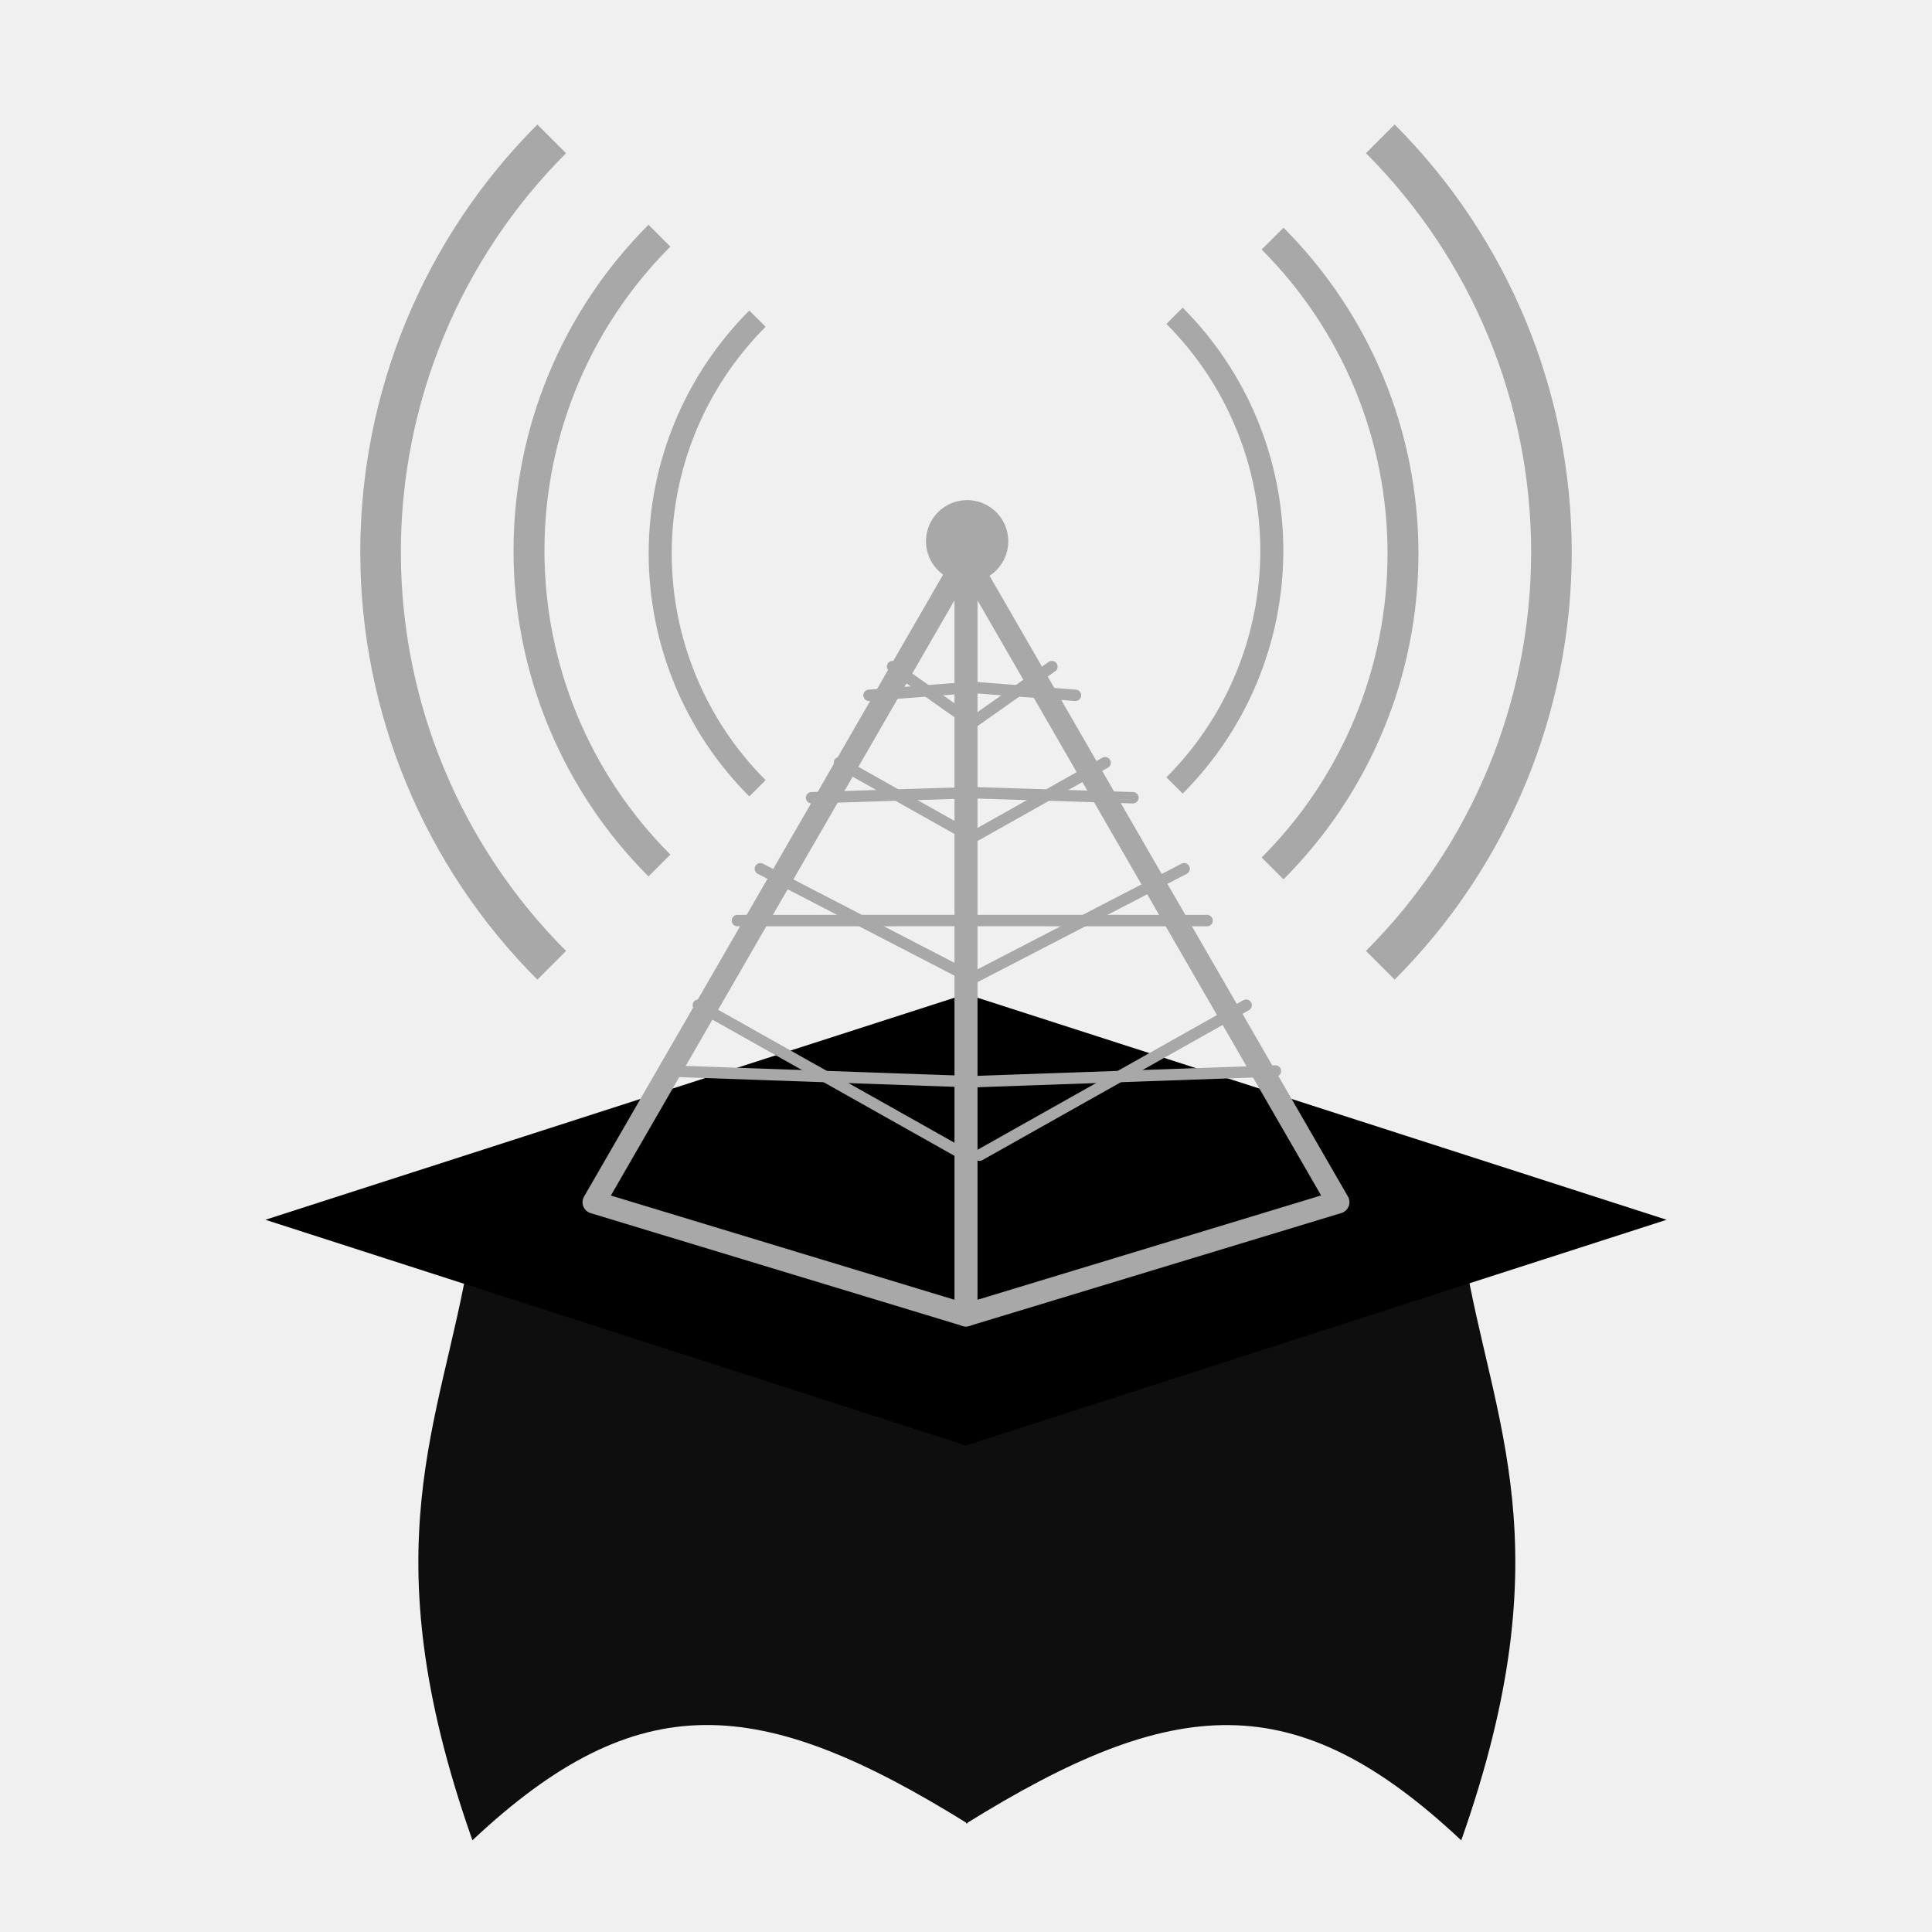
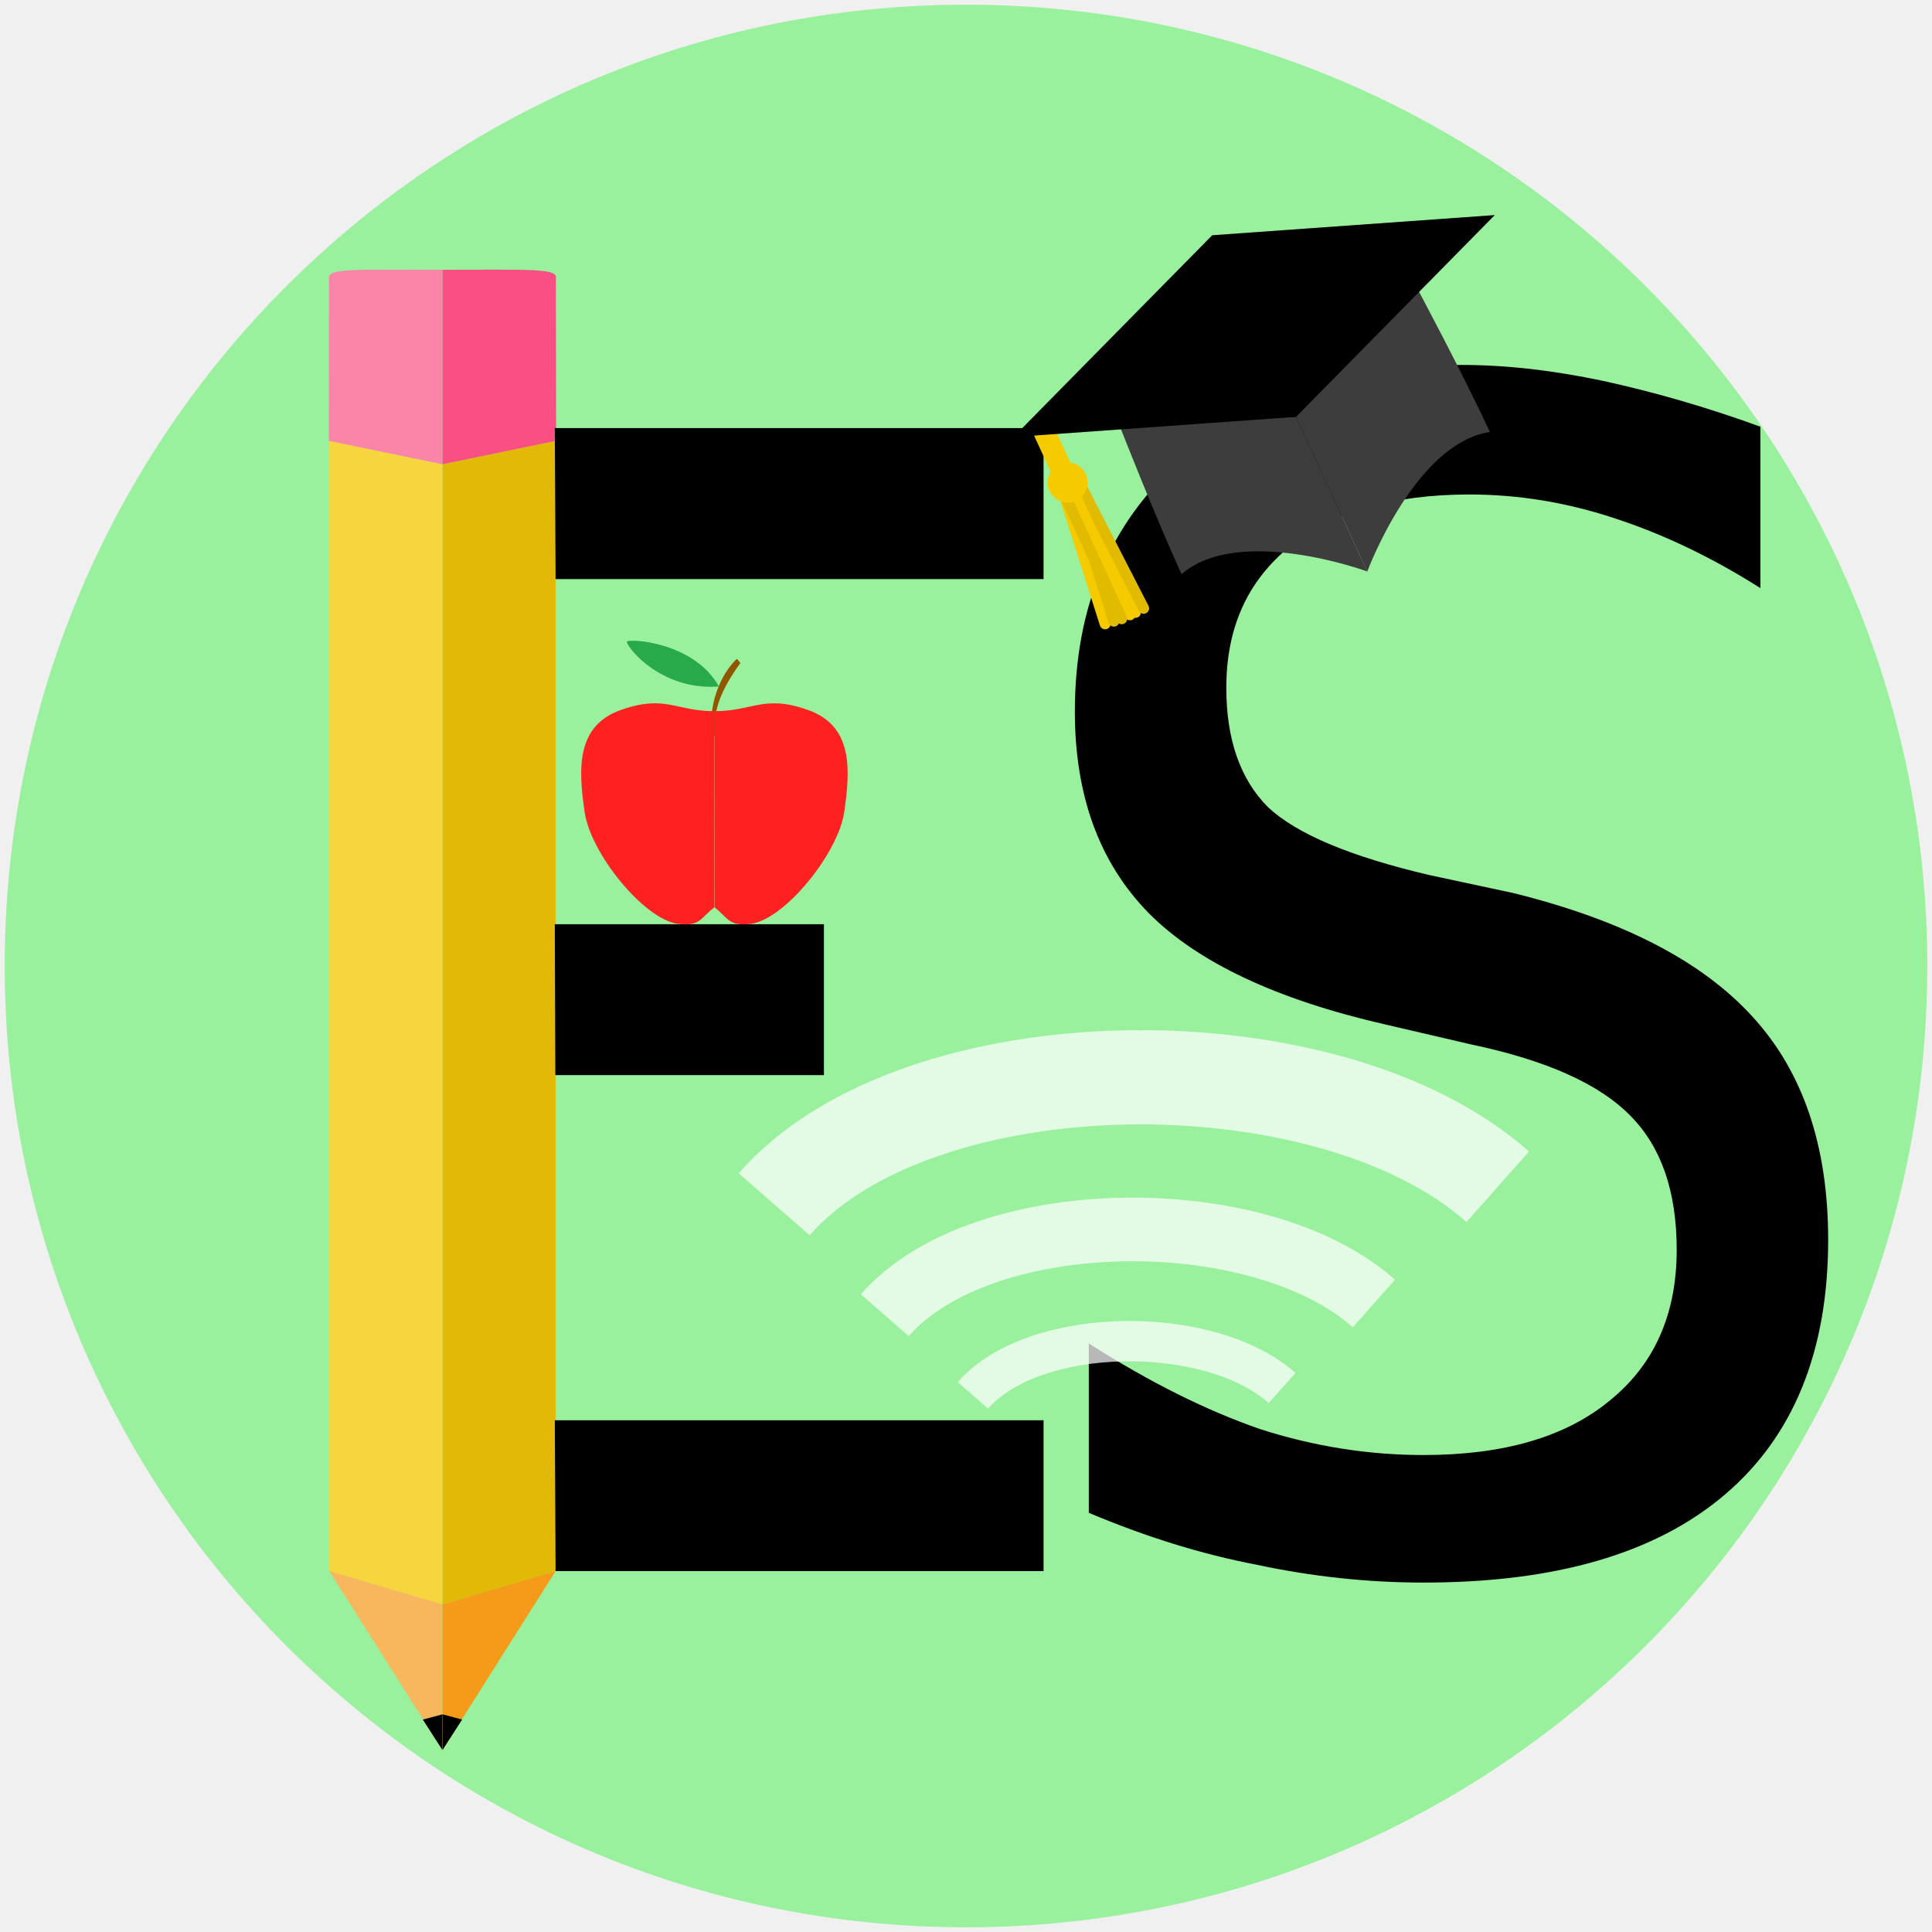
- <svg xmlns="http://www.w3.org/2000/svg" id="svg8" version="1.1" viewBox="0 0 25.4 25.4" height="1in" width="1in">
+ <svg xmlns="http://www.w3.org/2000/svg" xmlns:ns1="http://www.openswatchbook.org/uri/2009/osb" width="48" height="48" viewBox="0 0 12.7 12.7" version="1.1" id="svg8">
  <defs id="defs2">
-     <marker style="overflow:visible" id="Arrow1Lstart" refX="0.0" refY="0.0" orient="auto">
-       <path transform="scale(0.8) translate(12.5,0)" style="fill-rule:evenodd;stroke:#000000;stroke-width:1.0pt" d="M 0.0,0.0 L 5.0,-5.0 L -12.5,0.0 L 5.0,5.0 L 0.0,0.0 z " id="path1085" />
-     </marker>
+     <linearGradient id="linearGradient2924" ns1:paint="solid">
+       <stop style="stop-color:#000000;stop-opacity:1;" offset="0" id="stop2922" />
+     </linearGradient>
  </defs>
  <g id="layer1">
-     <path style="fill:#0e0e0e;fill-opacity:1;stroke:none;stroke-width:0.223px;stroke-linecap:butt;stroke-linejoin:miter;stroke-opacity:1" d="m 12.701,23.975 v -5.358 l 6.551,-2.119 c 0.361,2.202 1.329,3.817 -0.041,7.697 -2.181,-2.049 -3.779,-1.918 -6.51,-0.22 z" id="path901" />
-     <path id="path899" d="M 12.721,23.975 V 18.617 L 6.17,16.497 c -0.361,2.202 -1.329,3.817 0.041,7.697 2.181,-2.049 3.779,-1.918 6.51,-0.22 z" style="fill:#0e0e0e;fill-opacity:1;stroke:none;stroke-width:0.223px;stroke-linecap:butt;stroke-linejoin:miter;stroke-opacity:1" />
-     <rect transform="matrix(0.951805,0.3067038,-0.951805,0.3067038,0,0)" ry="0" y="14.633" x="27.976" height="9.677" width="9.677" id="rect897" style="fill:#000000;fill-opacity:1;stroke:none;stroke-width:4.135;stroke-linecap:round;stroke-miterlimit:4;stroke-dasharray:none;stroke-opacity:1" />
-     <g style="stroke:#a8a8a8;stroke-opacity:1" transform="matrix(1.126683,0,0,1.126683,-1.718307,1.631136)" id="g909">
-       <path style="fill:none;stroke:#a8a8a8;stroke-width:0.265;stroke-linecap:round;stroke-linejoin:round;stroke-miterlimit:4;stroke-dasharray:none;stroke-opacity:1" d="M 12.797,13.898 V 5.06 L 8.455,12.581 Z" id="path903" />
-       <path id="path905" d="M 12.797,13.898 V 5.06 l 4.342,7.52 z" style="fill:none;stroke:#a8a8a8;stroke-width:0.265;stroke-linecap:round;stroke-linejoin:round;stroke-miterlimit:4;stroke-dasharray:none;stroke-opacity:1" />
-     </g>
-     <circle r="0.541" cy="7.116" cx="12.715" id="path915" style="fill:#a8a8a8;fill-opacity:1;fill-rule:evenodd;stroke:none;stroke-width:0.159;stroke-opacity:1" />
-     <g transform="matrix(0.841451,0,0,0.841451,2.006798,3.738621)" id="g983">
-       <g id="g939" transform="translate(0,-0.1336811)">
-         <path d="M 15.966,0.625 A 5.189,5.189 0 0 1 17.486,4.294 5.189,5.189 0 0 1 15.966,7.963" id="path917" style="fill:none;fill-rule:evenodd;stroke:#a8a8a8;stroke-width:0.36;stroke-miterlimit:4;stroke-dasharray:none;stroke-opacity:1" />
-         <path style="fill:none;fill-rule:evenodd;stroke:#a8a8a8;stroke-width:0.483;stroke-miterlimit:4;stroke-dasharray:none;stroke-opacity:1" id="path917-5" d="M 17.498,-0.581 A 6.958,6.958 0 0 1 19.536,4.339 6.958,6.958 0 0 1 17.498,9.259" />
-         <path d="m 19.181,-2.14 a 9.131,9.131 0 0 1 2.674,6.456 9.131,9.131 0 0 1 -2.674,6.456" id="path934" style="fill:none;fill-rule:evenodd;stroke:#a8a8a8;stroke-width:0.634;stroke-miterlimit:4;stroke-dasharray:none;stroke-opacity:1" />
-       </g>
-       <g id="g973" transform="rotate(180,12.70805,4.249357)">
-         <path style="fill:none;fill-rule:evenodd;stroke:#a8a8a8;stroke-width:0.36;stroke-miterlimit:4;stroke-dasharray:none;stroke-opacity:1" id="path967" d="M 15.966,0.625 A 5.189,5.189 0 0 1 17.486,4.294 5.189,5.189 0 0 1 15.966,7.963" />
-         <path d="M 17.498,-0.581 A 6.958,6.958 0 0 1 19.536,4.339 6.958,6.958 0 0 1 17.498,9.259" id="path969" style="fill:none;fill-rule:evenodd;stroke:#a8a8a8;stroke-width:0.483;stroke-miterlimit:4;stroke-dasharray:none;stroke-opacity:1" />
-         <path style="fill:none;fill-rule:evenodd;stroke:#a8a8a8;stroke-width:0.634;stroke-miterlimit:4;stroke-dasharray:none;stroke-opacity:1" id="path971" d="m 19.181,-2.14 a 9.131,9.131 0 0 1 2.674,6.456 9.131,9.131 0 0 1 -2.674,6.456" />
-       </g>
-     </g>
-     <g style="stroke:#a8a8a8;stroke-opacity:1;stroke-width:0.15;stroke-miterlimit:4;stroke-dasharray:none;stroke-linecap:round" id="g1368">
-       <g style="stroke:#a8a8a8;stroke-opacity:1;stroke-width:0.15;stroke-miterlimit:4;stroke-dasharray:none;stroke-linecap:round" id="g1052">
-         <path id="path1048" d="M 12.709,14.219 8.796,14.081" style="fill:none;stroke:#a8a8a8;stroke-width:0.15;stroke-linecap:round;stroke-linejoin:miter;stroke-opacity:1;stroke-miterlimit:4;stroke-dasharray:none" />
-       </g>
-       <g id="g1083" style="stroke-width:0.15;stroke-miterlimit:4;stroke-dasharray:none;stroke:#a8a8a8;stroke-opacity:1;stroke-linecap:round">
-         <path style="fill:none;stroke:#a8a8a8;stroke-width:0.15;stroke-linecap:round;stroke-linejoin:miter;stroke-opacity:1;stroke-miterlimit:4;stroke-dasharray:none" d="m 9.181,13.215 3.505,1.972" id="path1046" />
-         <g style="stroke:#a8a8a8;stroke-opacity:1;stroke-width:0.2;stroke-miterlimit:4;stroke-dasharray:none;stroke-linecap:round" transform="matrix(0.7497993,0,0,0.7497993,3.112583,1.512823)" id="g1058">
-           <path id="path1054" d="M 9.181,13.215 12.87,15.125" style="fill:none;stroke:#a8a8a8;stroke-width:0.2;stroke-linecap:round;stroke-linejoin:miter;stroke-opacity:1;stroke-miterlimit:4;stroke-dasharray:none" />
-           <path id="path1056" d="m 12.896,14.123 -4.117,0.001" style="fill:none;stroke:#a8a8a8;stroke-width:0.2;stroke-linecap:round;stroke-linejoin:miter;stroke-opacity:1;stroke-miterlimit:4;stroke-dasharray:none" />
+     <circle style="fill:#99f09d;fill-opacity:1;stroke:none;stroke-width:0.584;stroke-linecap:round;stroke-linejoin:bevel;stroke-miterlimit:4;stroke-dasharray:none;stroke-opacity:1;paint-order:normal" id="path965" cx="6.35" cy="6.35" r="6.319" />
+     <g id="g963" transform="matrix(0.8384089,0,0,0.8384089,1.28185,1.305007)">
+       <g id="g2967" transform="translate(-0.21694,0.01073536)">
+         <g id="g939">
+           <g transform="translate(0,0.0258611)" id="g871">
+             <g id="g849">
+               <path id="path837" d="M 1.27,10.726 2.157,10.986 V 2.047 L 1.27,1.863 v 8.863 l 0.887,0.261" style="fill:#f7d53f;fill-opacity:1;stroke:none;stroke-width:0.265px;stroke-linecap:butt;stroke-linejoin:miter;stroke-opacity:1" />
+               <path id="path839" d="M 2.157,2.047 V 0.522 c -0.64,0 -0.892,-0.013 -0.889,0.058 0,0.362 -0.002,1.283 -0.002,1.283" style="fill:#fa85a8;fill-opacity:1;stroke:none;stroke-width:0.265px;stroke-linecap:butt;stroke-linejoin:miter;stroke-opacity:1" />
+               <path id="path841" d="m 2.157,10.986 v 1.141 l -0.887,-1.402 z" style="fill:#f8b75c;fill-opacity:1;stroke:none;stroke-width:0.265px;stroke-linecap:butt;stroke-linejoin:miter;stroke-opacity:1" />
+               <path id="path843" d="m 2.157,12.128 v -0.28 l -0.154,0.041 z" style="fill:#000000;fill-opacity:1;stroke:none;stroke-width:0.265px;stroke-linecap:butt;stroke-linejoin:miter;stroke-opacity:1" />
+             </g>
+             <g id="g859" transform="matrix(-1,0,0,1,4.314354,0)">
+               <path style="fill:#e3b908;fill-opacity:1;stroke:none;stroke-width:0.265px;stroke-linecap:butt;stroke-linejoin:miter;stroke-opacity:1" d="M 1.27,10.726 2.157,10.986 V 2.047 L 1.27,1.863 v 8.863 l 0.887,0.261" id="path851" />
+               <path style="fill:#f94f83;fill-opacity:1;stroke:none;stroke-width:0.265px;stroke-linecap:butt;stroke-linejoin:miter;stroke-opacity:1" d="M 2.157,2.047 V 0.522 c -0.64,0 -0.892,-0.013 -0.889,0.058 0,0.362 -0.002,1.283 -0.002,1.283" id="path853" />
+               <path style="fill:#f69a1a;fill-opacity:1;stroke:none;stroke-width:0.265px;stroke-linecap:butt;stroke-linejoin:miter;stroke-opacity:1" d="m 2.157,10.986 v 1.141 l -0.887,-1.402 z" id="path855" />
+               <path style="fill:#000000;fill-opacity:1;stroke:none;stroke-width:0.265px;stroke-linecap:butt;stroke-linejoin:miter;stroke-opacity:1" d="m 2.157,12.128 v -0.28 l -0.154,0.041 z" id="path857" />
+             </g>
+           </g>
+           <g id="g894">
+             <path style="fill:#000000;fill-opacity:1;stroke:none;stroke-width:0.265px;stroke-linecap:butt;stroke-linejoin:miter;stroke-opacity:1" d="M 3.044,10.751 H 6.87 V 9.568 H 3.038 Z" id="path885" />
+             <path id="path887" d="M 3.044,2.973 H 6.87 V 1.789 H 3.038 Z" style="fill:#000000;fill-opacity:1;stroke:none;stroke-width:0.265px;stroke-linecap:butt;stroke-linejoin:miter;stroke-opacity:1" />
+             <path style="fill:#000000;fill-opacity:1;stroke:none;stroke-width:0.196px;stroke-linecap:butt;stroke-linejoin:miter;stroke-opacity:1" d="M 3.042,6.862 H 5.148 V 5.679 H 3.038 Z" id="path889" />
+           </g>
        </g>
-         <g id="g1064" transform="matrix(0.5603053,0,0,0.5603053,5.662909,2.454274)" style="stroke:#a8a8a8;stroke-opacity:1;stroke-width:0.268;stroke-miterlimit:4;stroke-dasharray:none;stroke-linecap:round">
-           <path style="fill:none;stroke:#a8a8a8;stroke-width:0.268;stroke-linecap:round;stroke-linejoin:miter;stroke-opacity:1;stroke-miterlimit:4;stroke-dasharray:none" d="M 9.589,13.516 12.675,15.252" id="path1060" />
-           <path style="fill:none;stroke:#a8a8a8;stroke-width:0.268;stroke-linecap:round;stroke-linejoin:miter;stroke-opacity:1;stroke-miterlimit:4;stroke-dasharray:none" d="M 12.709,14.219 8.936,14.338" id="path1062" />
-         </g>
-         <g style="stroke:#a8a8a8;stroke-opacity:1;stroke-width:0.46;stroke-miterlimit:4;stroke-dasharray:none;stroke-linecap:round" transform="matrix(0.3259559,0,0,0.3259559,8.653224,4.492685)" id="g1070">
-           <path id="path1066" d="m 9.454,13.103 3.089,2.181" style="fill:none;stroke:#a8a8a8;stroke-width:0.46;stroke-linecap:round;stroke-linejoin:miter;stroke-opacity:1;stroke-miterlimit:4;stroke-dasharray:none" />
-           <path id="path1068" d="m 12.608,13.944 -4.104,0.318" style="fill:none;stroke:#a8a8a8;stroke-width:0.46;stroke-linecap:round;stroke-linejoin:miter;stroke-opacity:1;stroke-miterlimit:4;stroke-dasharray:none" />
+         <g id="g922" transform="matrix(0.6720937,0,0,0.6720937,-0.5798646,-0.5964709)">
+           <path id="path914" d="m 7.303,7.142 c 0,0 -0.207,-0.234 0.245,-0.852 l -0.04,-0.049 c 0,0 -0.339,0.284 -0.301,0.897 0.047,0.002 0.096,0.005 0.096,0.005 z" style="fill:#905700;fill-opacity:1;stroke:none;stroke-width:0.265px;stroke-linecap:butt;stroke-linejoin:miter;stroke-opacity:1" />
+           <path id="path906" d="m 7.245,6.852 c 0.454,0 0.574,-0.197 1.092,-0.014 0.532,0.188 0.492,0.706 0.422,1.192 C 8.687,8.515 8.063,9.283 7.668,9.333 7.408,9.365 7.405,9.262 7.246,9.14 c 0,-0.123 -9.325e-4,-2.289 -9.326e-4,-2.289 z" style="fill:#ff2020;fill-opacity:1;stroke:none;stroke-width:0.265px;stroke-linecap:butt;stroke-linejoin:miter;stroke-opacity:1" />
+           <path style="fill:#ff2020;fill-opacity:1;stroke:none;stroke-width:0.265px;stroke-linecap:butt;stroke-linejoin:miter;stroke-opacity:1" d="m 7.245,6.852 c -0.454,0 -0.574,-0.197 -1.092,-0.014 -0.532,0.188 -0.492,0.706 -0.422,1.192 0.071,0.486 0.695,1.253 1.09,1.303 0.26,0.033 0.263,-0.071 0.422,-0.192 0,-0.123 9.325e-4,-2.289 9.326e-4,-2.289 z" id="path912" />
+           <path id="path916" d="M 7.298,6.564 C 7.004,6.041 6.247,6.003 6.225,6.041 6.204,6.078 6.601,6.616 7.298,6.564 Z" style="fill:#28aa4b;fill-opacity:1;stroke:none;stroke-width:0.265px;stroke-linecap:butt;stroke-linejoin:miter;stroke-opacity:1" />
        </g>
      </g>
-     </g>
-     <g transform="matrix(-1,0,0,1,25.56424,0)" id="g1396" style="stroke:#a8a8a8;stroke-width:0.15;stroke-linecap:round;stroke-miterlimit:4;stroke-dasharray:none;stroke-opacity:1">
-       <g id="g1372" style="stroke:#a8a8a8;stroke-width:0.15;stroke-linecap:round;stroke-miterlimit:4;stroke-dasharray:none;stroke-opacity:1">
-         <path style="fill:none;stroke:#a8a8a8;stroke-width:0.15;stroke-linecap:round;stroke-linejoin:miter;stroke-miterlimit:4;stroke-dasharray:none;stroke-opacity:1" d="M 12.709,14.219 8.796,14.081" id="path1370" />
+       <text xml:space="preserve" style="font-style:normal;font-variant:normal;font-weight:normal;font-stretch:normal;font-size:12.623px;line-height:1.25;font-family:'Andale Mono';-inkscape-font-specification:'Andale Mono';fill:#000000;fill-opacity:1;stroke:none;stroke-width:0.316" x="6.041" y="10.678" id="text2971">
+         <tspan id="tspan2969" x="6.041" y="10.678" style="font-style:normal;font-variant:normal;font-weight:normal;font-stretch:normal;font-family:'Andale Mono';-inkscape-font-specification:'Andale Mono';stroke-width:0.316">S</tspan>
+       </text>
+       <g id="g2982" style="stroke:#ffffff;stroke-opacity:0.72" transform="rotate(-112.2184,7.17623,7.504774)">
+         <path id="path2973" d="M 4.981,8.063 C 5.665,7.727 6.171,6.449 5.844,5.797" style="fill:none;stroke:#ffffff;stroke-width:0.316px;stroke-linecap:butt;stroke-linejoin:miter;stroke-opacity:0.72" />
+         <path style="fill:none;stroke:#ffffff;stroke-width:0.499px;stroke-linecap:butt;stroke-linejoin:miter;stroke-opacity:0.72" d="M 5.322,8.98 C 6.404,8.448 7.204,6.426 6.687,5.395" id="path2975" />
+         <path id="path2977" d="M 5.802,10.225 C 7.402,9.438 8.586,6.446 7.82,4.921" style="fill:none;stroke:#ffffff;stroke-width:0.739px;stroke-linecap:butt;stroke-linejoin:miter;stroke-opacity:0.72" />
      </g>
-       <g style="stroke:#a8a8a8;stroke-width:0.15;stroke-linecap:round;stroke-miterlimit:4;stroke-dasharray:none;stroke-opacity:1" id="g1394">
-         <path id="path1374" d="m 9.181,13.215 3.505,1.972" style="fill:none;stroke:#a8a8a8;stroke-width:0.15;stroke-linecap:round;stroke-linejoin:miter;stroke-miterlimit:4;stroke-dasharray:none;stroke-opacity:1" />
-         <g id="g1380" transform="matrix(0.7497993,0,0,0.7497993,3.112583,1.512823)" style="stroke:#a8a8a8;stroke-width:0.2;stroke-linecap:round;stroke-miterlimit:4;stroke-dasharray:none;stroke-opacity:1">
-           <path style="fill:none;stroke:#a8a8a8;stroke-width:0.2;stroke-linecap:round;stroke-linejoin:miter;stroke-miterlimit:4;stroke-dasharray:none;stroke-opacity:1" d="M 9.181,13.215 12.87,15.125" id="path1376" />
-           <path style="fill:none;stroke:#a8a8a8;stroke-width:0.2;stroke-linecap:round;stroke-linejoin:miter;stroke-miterlimit:4;stroke-dasharray:none;stroke-opacity:1" d="m 12.896,14.123 -4.117,10e-4" id="path1378" />
+       <g id="g3090" transform="matrix(1.295341,-0.5973267,0.5973267,1.295341,-14.35896,10.39566)">
+         <g id="g3070">
+           <g id="g3043">
+             <g id="g3020">
+               <path style="fill:none;stroke:#f5cb00;stroke-width:0.06;stroke-linecap:round;stroke-linejoin:miter;stroke-miterlimit:4;stroke-dasharray:none;stroke-opacity:1" d="m 15.852,1.056 -0.095,0.759" id="path3014" />
+               <path id="path3016" d="m 15.902,1.063 -0.095,0.759" style="fill:none;stroke:#e1bb00;stroke-width:0.06;stroke-linecap:round;stroke-linejoin:miter;stroke-miterlimit:4;stroke-dasharray:none;stroke-opacity:1" />
+             </g>
+             <g transform="rotate(-9.563415,15.92129,0.7601893)" id="g3026">
+               <path id="path3022" d="m 15.852,1.056 -0.095,0.759" style="fill:none;stroke:#f5cb00;stroke-width:0.06;stroke-linecap:round;stroke-linejoin:miter;stroke-miterlimit:4;stroke-dasharray:none;stroke-opacity:1" />
+               <path style="fill:none;stroke:#e1bb00;stroke-width:0.06;stroke-linecap:round;stroke-linejoin:miter;stroke-miterlimit:4;stroke-dasharray:none;stroke-opacity:1" d="m 15.902,1.063 -0.095,0.759" id="path3024" />
+             </g>
+             <g id="g3032" transform="matrix(-0.9921327,-0.1251903,-0.1251903,0.9921327,31.76218,1.999118)">
+               <path style="fill:none;stroke:#f5cb00;stroke-width:0.06;stroke-linecap:round;stroke-linejoin:miter;stroke-miterlimit:4;stroke-dasharray:none;stroke-opacity:1" d="m 15.852,1.056 -0.095,0.759" id="path3028" />
+               <path id="path3030" d="m 15.902,1.063 -0.095,0.759" style="fill:none;stroke:#e1bb00;stroke-width:0.06;stroke-linecap:round;stroke-linejoin:miter;stroke-miterlimit:4;stroke-dasharray:none;stroke-opacity:1" />
+             </g>
+           </g>
+           <path style="fill:none;stroke:#f5cb00;stroke-width:0.119;stroke-linecap:butt;stroke-linejoin:miter;stroke-miterlimit:4;stroke-dasharray:none;stroke-opacity:1" d="m 15.895,0.708 v 0.244" id="path3008" />
+           <circle style="fill:#f5cb00;fill-opacity:1;stroke:none;stroke-width:0.2;stroke-linecap:butt;stroke-linejoin:bevel;stroke-miterlimit:4;stroke-dasharray:none;stroke-opacity:1;paint-order:normal" id="path3010" cx="15.895" cy="1.023" r="0.11" />
        </g>
-         <g style="stroke:#a8a8a8;stroke-width:0.268;stroke-linecap:round;stroke-miterlimit:4;stroke-dasharray:none;stroke-opacity:1" transform="matrix(0.5603053,0,0,0.5603053,5.662909,2.454274)" id="g1386">
-           <path id="path1382" d="M 9.589,13.516 12.675,15.252" style="fill:none;stroke:#a8a8a8;stroke-width:0.268;stroke-linecap:round;stroke-linejoin:miter;stroke-miterlimit:4;stroke-dasharray:none;stroke-opacity:1" />
-           <path id="path1384" d="M 12.709,14.219 8.936,14.338" style="fill:none;stroke:#a8a8a8;stroke-width:0.268;stroke-linecap:round;stroke-linejoin:miter;stroke-miterlimit:4;stroke-dasharray:none;stroke-opacity:1" />
-         </g>
-         <g id="g1392" transform="matrix(0.3259559,0,0,0.3259559,8.653224,4.492685)" style="stroke:#a8a8a8;stroke-width:0.46;stroke-linecap:round;stroke-miterlimit:4;stroke-dasharray:none;stroke-opacity:1">
-           <path style="fill:none;stroke:#a8a8a8;stroke-width:0.46;stroke-linecap:round;stroke-linejoin:miter;stroke-miterlimit:4;stroke-dasharray:none;stroke-opacity:1" d="m 9.454,13.103 3.089,2.181" id="path1388" />
-           <path style="fill:none;stroke:#a8a8a8;stroke-width:0.46;stroke-linecap:round;stroke-linejoin:miter;stroke-miterlimit:4;stroke-dasharray:none;stroke-opacity:1" d="m 12.608,13.944 -4.104,0.318" id="path1390" />
+         <g id="g3006">
+           <g id="g3000" style="fill:#3d3d3d;fill-opacity:1">
+             <path id="path2994" d="m 16.285,0.862 0.901,0.359 v 0.936 c 0,0 -0.533,-0.531 -0.933,-0.414 0,-0.342 0.032,-0.881 0.032,-0.881 z" style="fill:#3d3d3d;fill-opacity:1;stroke:none;stroke-width:0.316px;stroke-linecap:butt;stroke-linejoin:miter;stroke-opacity:1" />
+             <path style="fill:#3d3d3d;fill-opacity:1;stroke:none;stroke-width:0.316px;stroke-linecap:butt;stroke-linejoin:miter;stroke-opacity:1" d="M 18.087,0.862 17.186,1.221 v 0.936 c 0,0 0.533,-0.531 0.933,-0.414 0,-0.342 -0.032,-0.881 -0.032,-0.881 z" id="path2996" />
+           </g>
+           <rect style="fill:#000000;fill-opacity:1;stroke:none;stroke-width:0.09;stroke-linecap:butt;stroke-linejoin:bevel;stroke-miterlimit:4;stroke-dasharray:none;stroke-opacity:1;paint-order:normal" id="rect2992" width="1.557" height="1.557" x="9.357" y="-9.012" transform="matrix(0.9355969,0.35307,-0.9355969,0.35307,0,0)" />
        </g>
      </g>
    </g>
  </g>
</svg>
